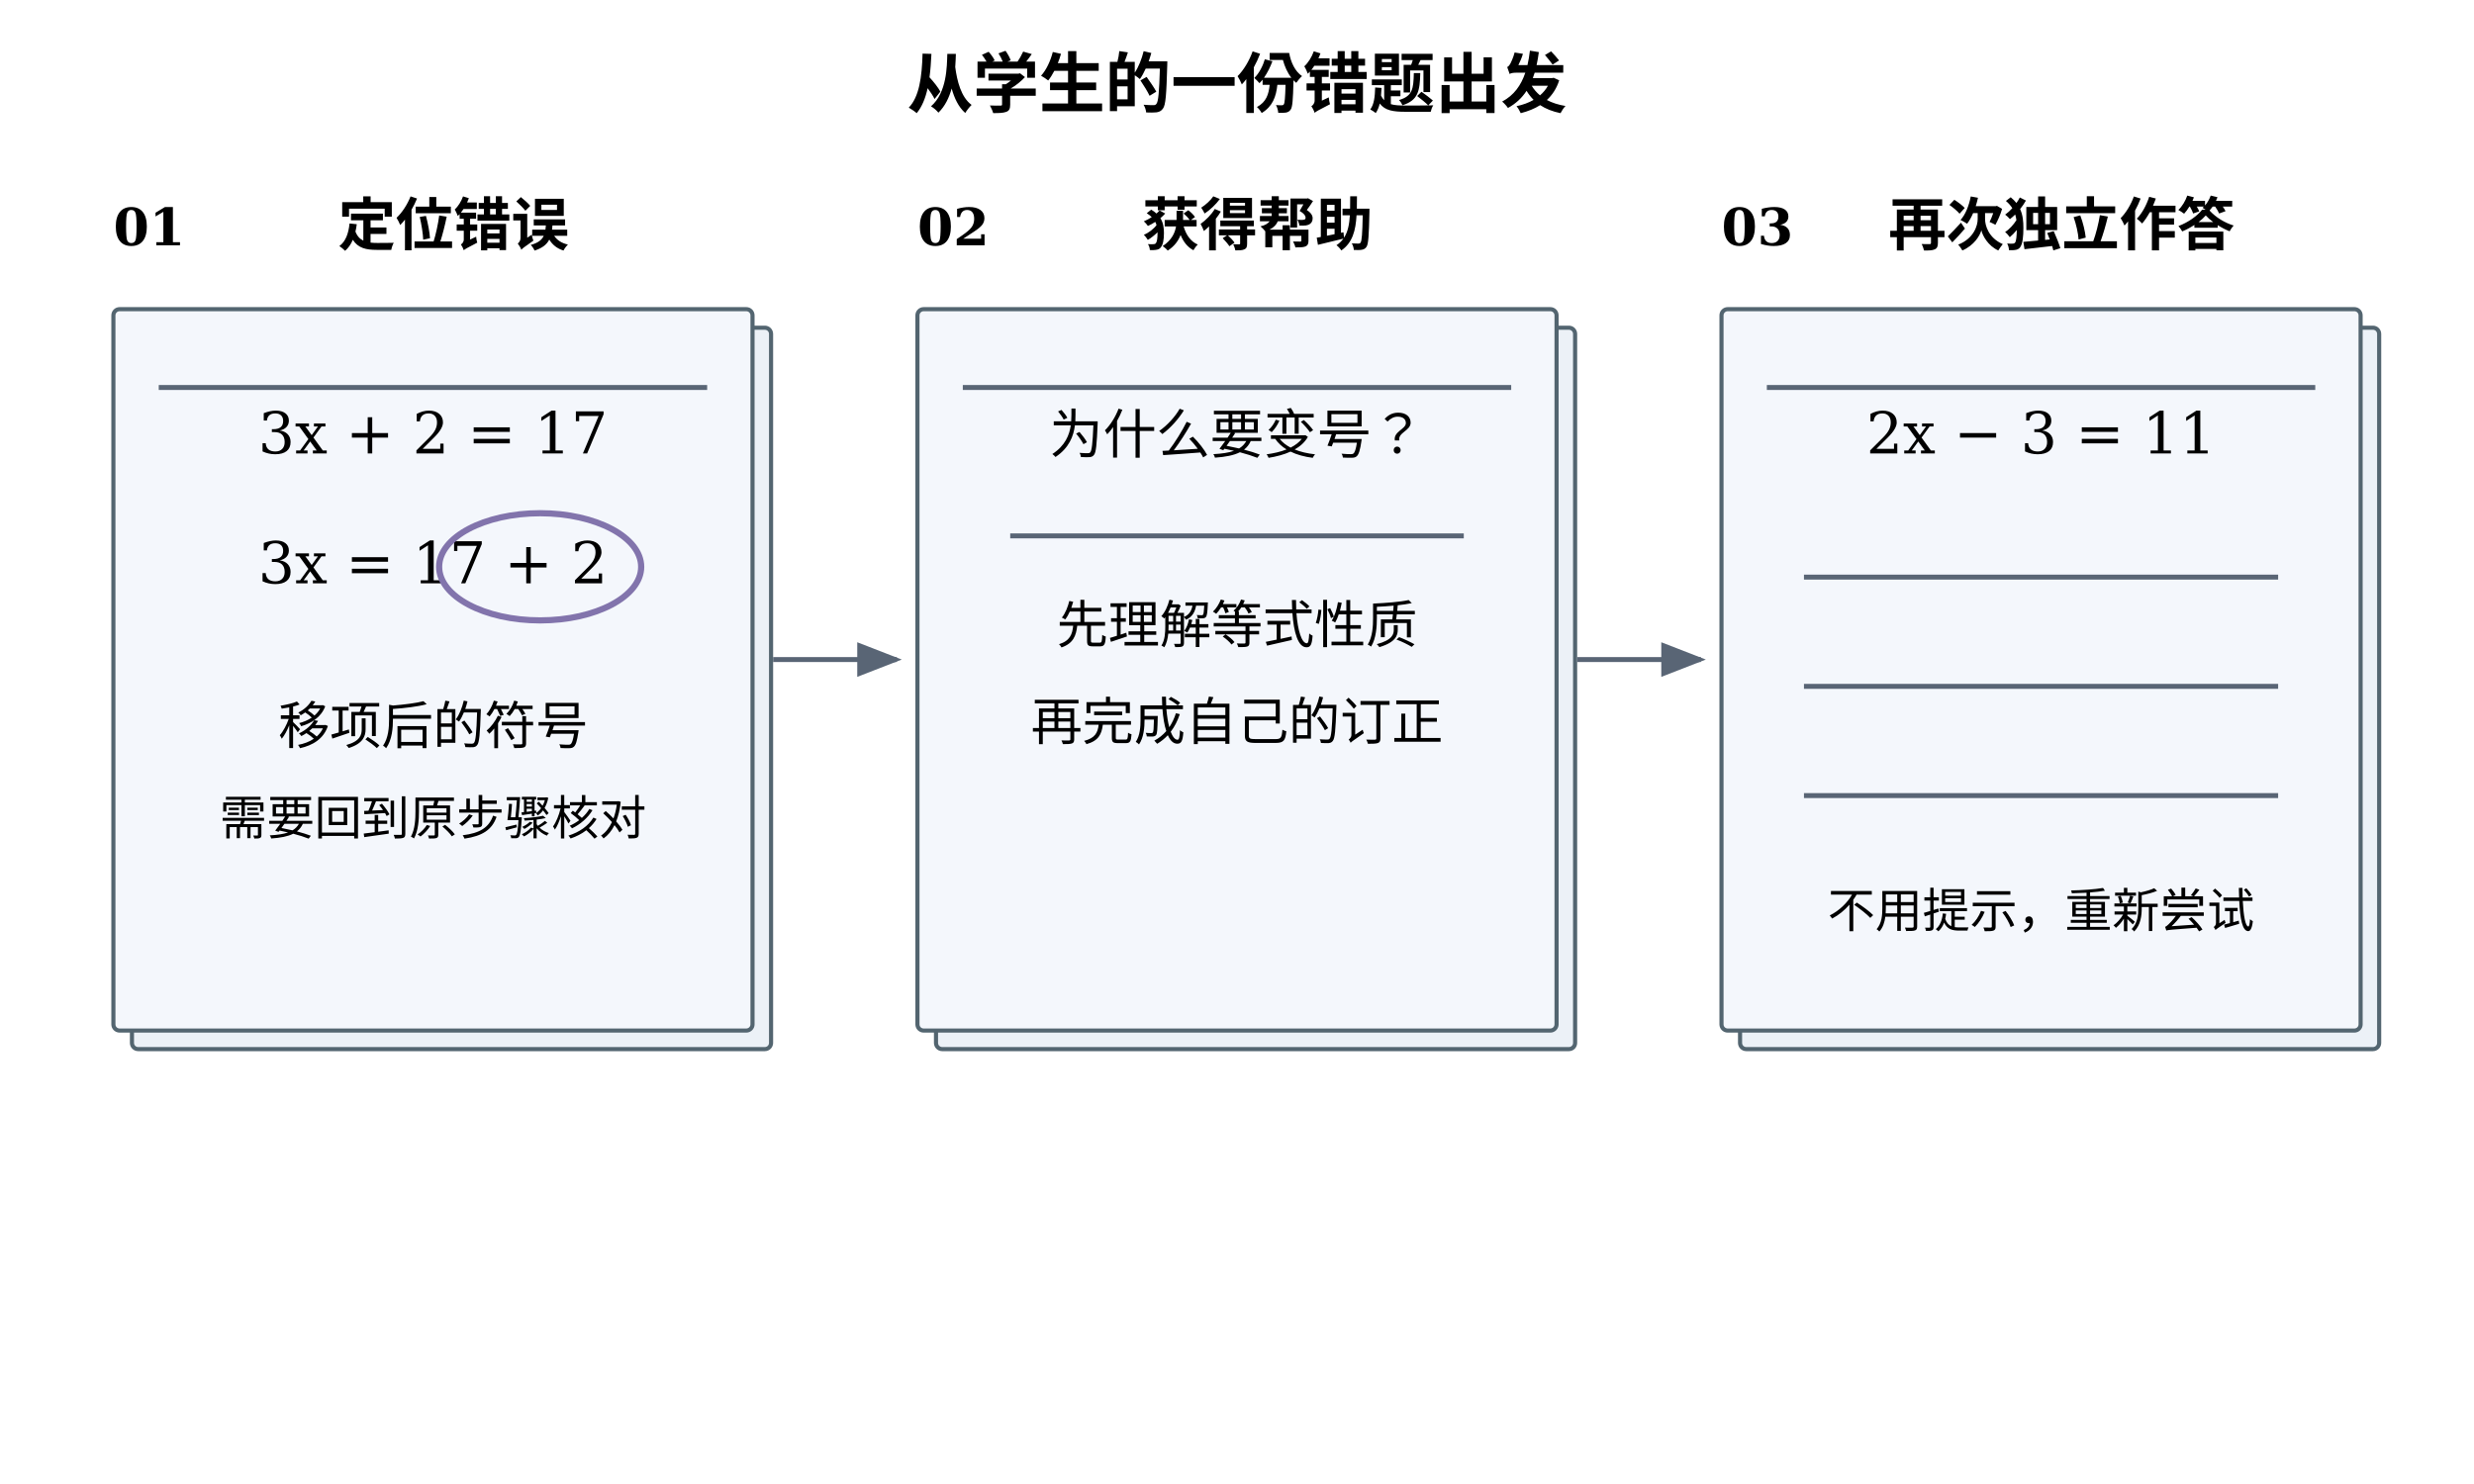
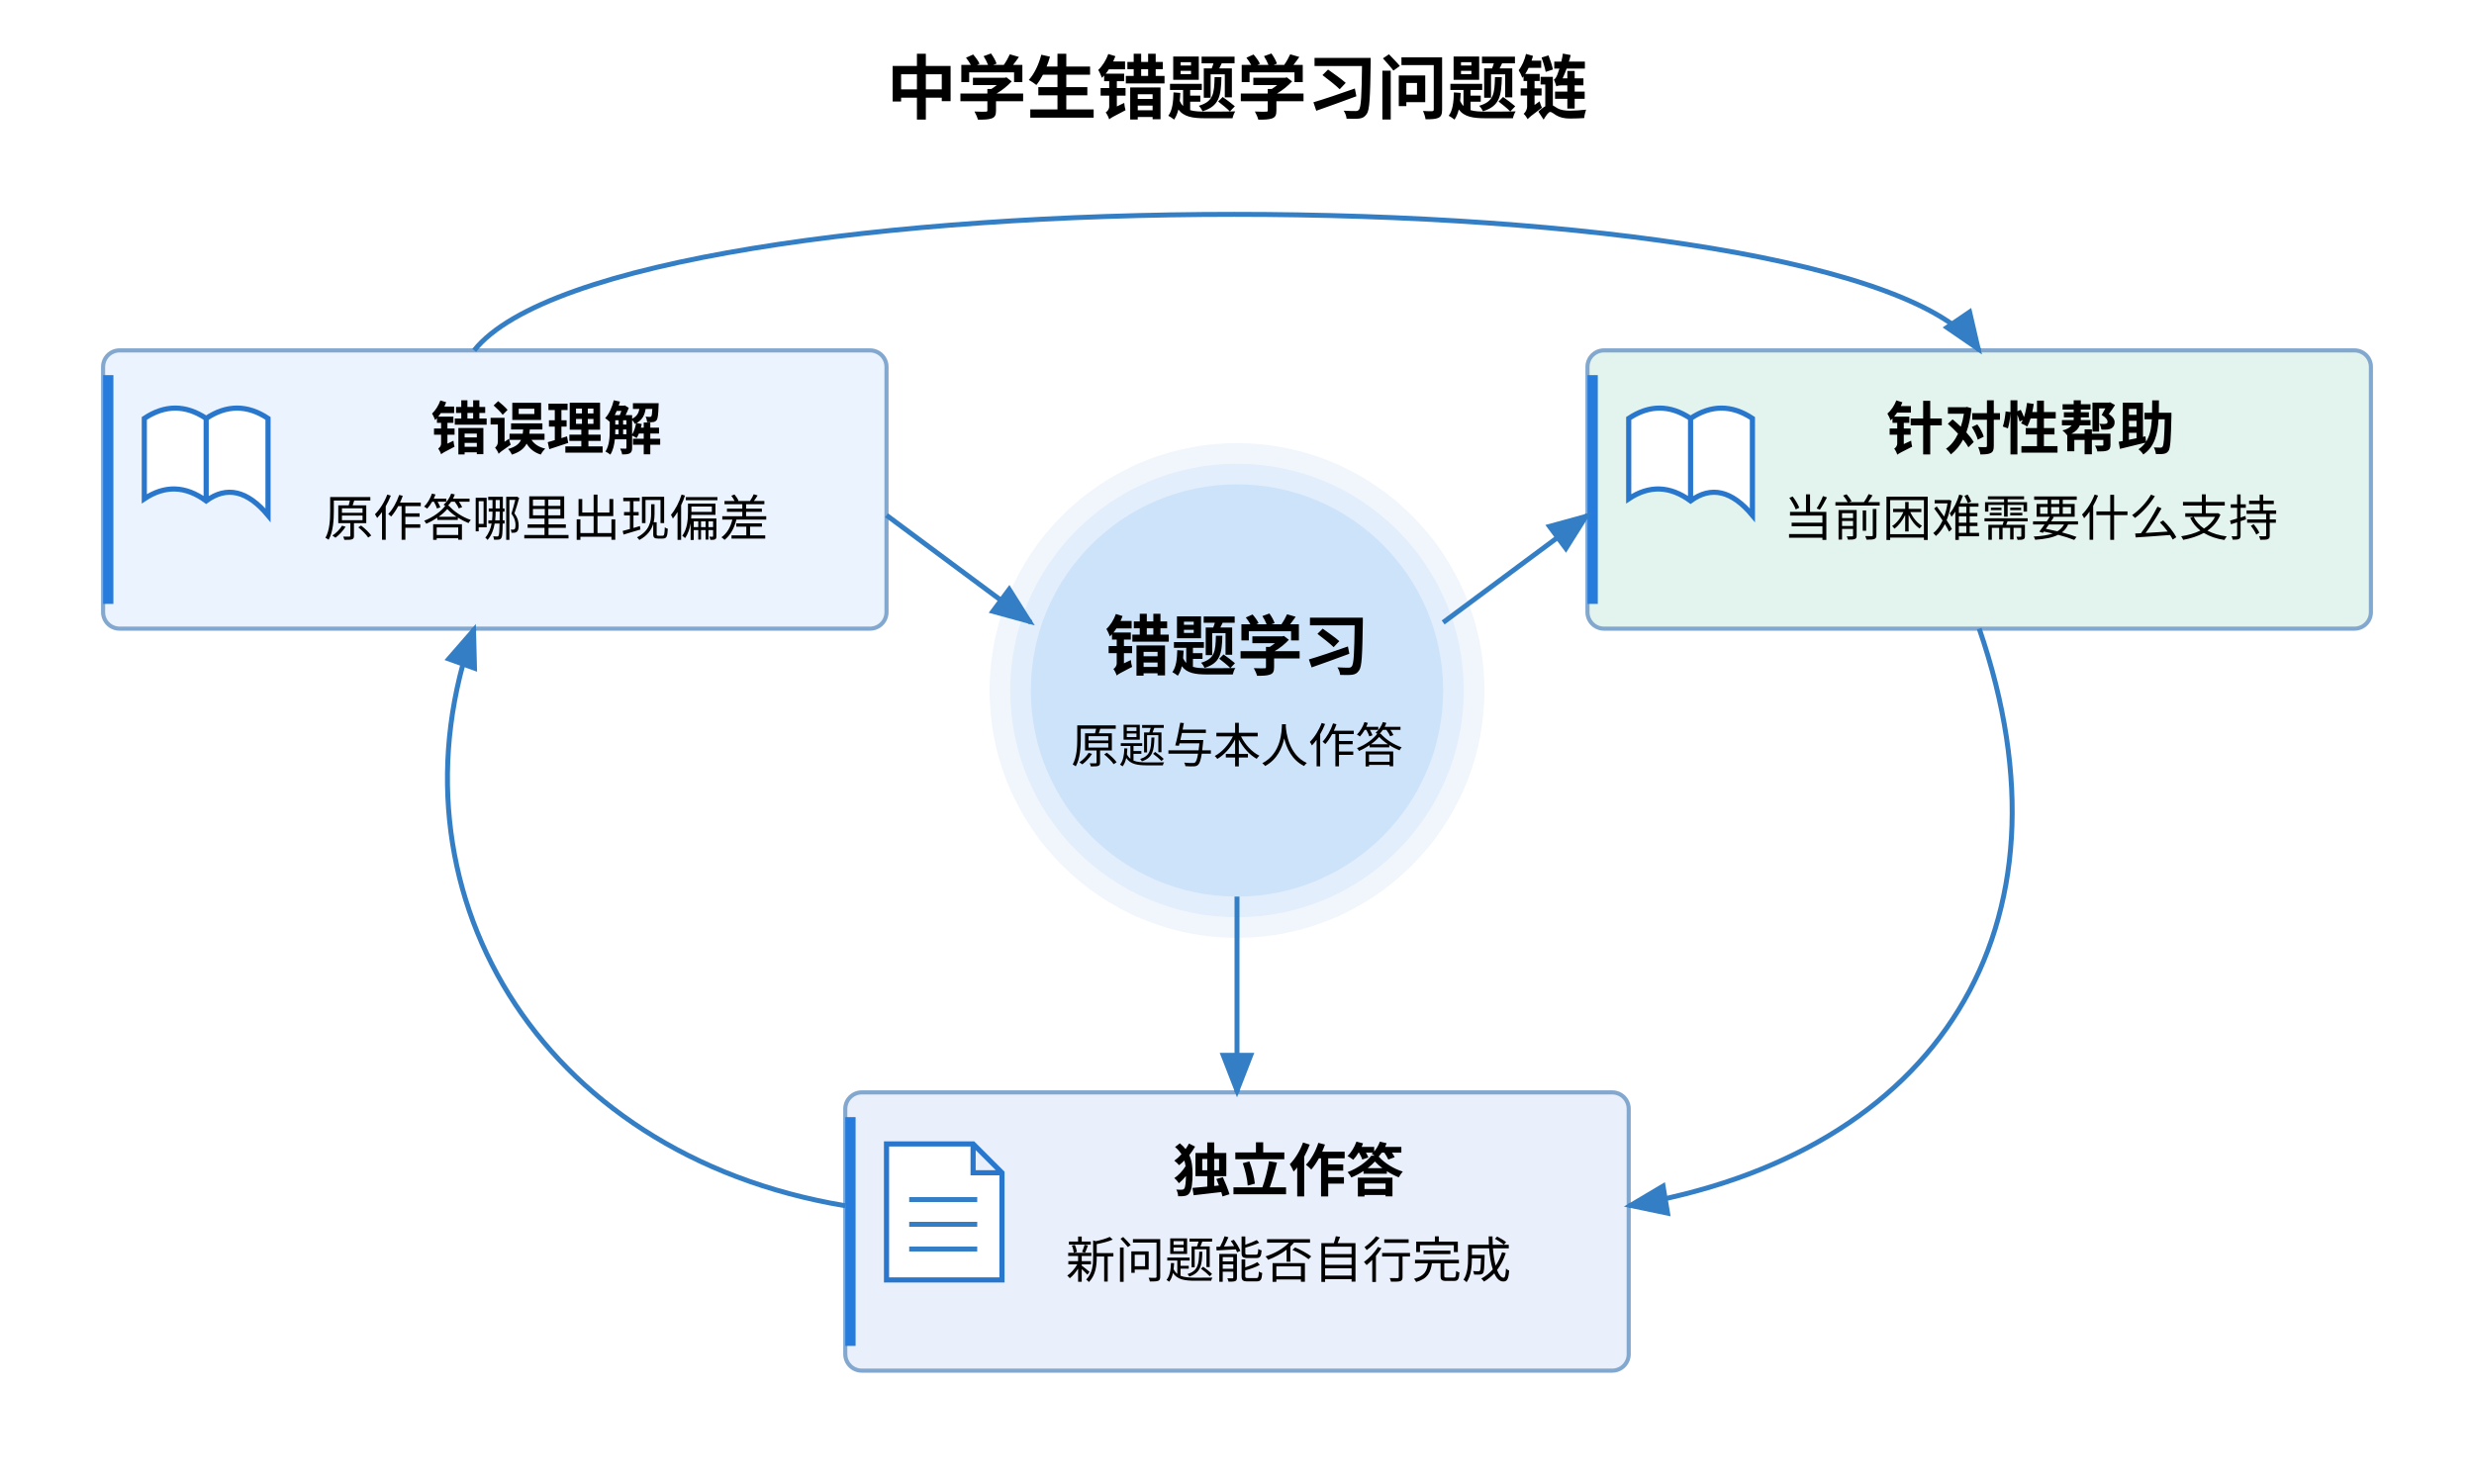
<svg xmlns="http://www.w3.org/2000/svg" width="1200" height="720" viewBox="0 0 1200 720">
  <defs>
    <marker id="arr" markerWidth="9" markerHeight="7" refX="8" refY="3.5" orient="auto">
-       <path d="M0,0 L9,3.5 L0,7" fill="#596575" />
+       <path d="M0,0 L9,3.5 L0,7" fill="#337EC4" />
    </marker>
  </defs>
  <rect width="1200" height="720" fill="white" />
-   <text x="440.00" y="52" fill="#000000" font-family="SimSun" font-size="32" font-weight="700" text-anchor="start">从学生的一份错题出发</text>
-   <text x="55.00" y="119" fill="#000000" font-family="DejaVu Serif" font-size="25" font-weight="700" text-anchor="start">01</text>
-   <text x="164.00" y="119" fill="#000000" font-family="SimSun" font-size="28" font-weight="700" text-anchor="start">定位错误</text>
-   <rect x="64" y="159" width="310" height="350" rx="3" fill="#ECF1F7" stroke="#536570" stroke-width="2" />
-   <rect x="55" y="150" width="310" height="350" rx="3" fill="#F4F7FC" stroke="#536570" stroke-width="2" />
-   <path d="M77,188 L343,188" fill="none" stroke="#596575" stroke-width="2.4" />
-   <text x="445.00" y="119" fill="#000000" font-family="DejaVu Serif" font-size="25" font-weight="700" text-anchor="start">02</text>
-   <text x="554.00" y="119" fill="#000000" font-family="SimSun" font-size="28" font-weight="700" text-anchor="start">获得帮助</text>
-   <rect x="454" y="159" width="310" height="350" rx="3" fill="#ECF1F7" stroke="#536570" stroke-width="2" />
-   <rect x="445" y="150" width="310" height="350" rx="3" fill="#F4F7FC" stroke="#536570" stroke-width="2" />
-   <path d="M467,188 L733,188" fill="none" stroke="#596575" stroke-width="2.4" />
-   <text x="835.00" y="119" fill="#000000" font-family="DejaVu Serif" font-size="25" font-weight="700" text-anchor="start">03</text>
-   <text x="916.00" y="119" fill="#000000" font-family="SimSun" font-size="28" font-weight="700" text-anchor="start">再次独立作答</text>
-   <rect x="844" y="159" width="310" height="350" rx="3" fill="#ECF1F7" stroke="#536570" stroke-width="2" />
-   <rect x="835" y="150" width="310" height="350" rx="3" fill="#F4F7FC" stroke="#536570" stroke-width="2" />
-   <path d="M857,188 L1123,188" fill="none" stroke="#596575" stroke-width="2.4" />
-   <text x="125.21" y="220" fill="#000000" font-family="DejaVu Serif" font-size="28" font-weight="400" text-anchor="start">3x + 2 = 17</text>
-   <text x="125.21" y="283" fill="#000000" font-family="DejaVu Serif" font-size="28" font-weight="400" text-anchor="start">3x = 17 + 2</text>
-   <ellipse cx="262" cy="275" rx="49" ry="26" fill="none" stroke="#8274AC" stroke-width="3" />
-   <text x="135.00" y="361" fill="#000000" font-family="SimSun" font-size="25" font-weight="400" text-anchor="start">移项后的符号</text>
-   <text x="106.50" y="405" fill="#000000" font-family="SimSun" font-size="23" font-weight="400" text-anchor="start">需要回到原步骤核对</text>
-   <text x="509.00" y="220" fill="#000000" font-family="SimSun" font-size="26" font-weight="400" text-anchor="start">为什么要变号？</text>
-   <path d="M490,260 L710,260" fill="none" stroke="#596575" stroke-width="2.4" />
-   <text x="512.50" y="312" fill="#000000" font-family="SimSun" font-size="25" font-weight="400" text-anchor="start">先理解等式性质</text>
-   <text x="500.00" y="359" fill="#000000" font-family="SimSun" font-size="25" font-weight="400" text-anchor="start">再完成自己的订正</text>
-   <text x="905.21" y="220" fill="#000000" font-family="DejaVu Serif" font-size="28" font-weight="400" text-anchor="start">2x − 3 = 11</text>
-   <path d="M875,280 L1105,280" fill="none" stroke="#596575" stroke-width="2.4" />
-   <path d="M875,333 L1105,333" fill="none" stroke="#596575" stroke-width="2.4" />
-   <path d="M875,386 L1105,386" fill="none" stroke="#596575" stroke-width="2.4" />
-   <text x="886.50" y="450" fill="#000000" font-family="SimSun" font-size="23" font-weight="400" text-anchor="start">不用提示，重新尝试</text>
-   <path d="M375,320 L435,320" fill="none" stroke="#596575" stroke-width="2.4" marker-end="url(#arr)" />
-   <path d="M765,320 L825,320" fill="none" stroke="#596575" stroke-width="2.4" marker-end="url(#arr)" />
+   <text x="430.00" y="55" fill="#000000" font-family="SimSun" font-size="34" font-weight="700" text-anchor="start">中学生错题学习问题链</text>
+   <circle cx="600" cy="335" r="120" fill="#F1F6FC" />
+   <circle cx="600" cy="335" r="110" fill="#E2EEFB" />
+   <circle cx="600" cy="335" r="100" fill="#CDE3FA" />
+   <text x="536.00" y="325" fill="#000000" font-family="SimSun" font-size="32" font-weight="700" text-anchor="start">错题学习</text>
+   <text x="519.50" y="370" fill="#000000" font-family="SimSun" font-size="23" font-weight="400" text-anchor="start">原题与本人作答</text>
+   <rect x="50" y="170" width="380" height="135" rx="8" fill="#EAF3FE" stroke="#83A8CF" stroke-width="2" />
+   <rect x="50" y="182" width="5" height="111" fill="#267CDD" />
+   <path d="M70,203 Q85,193 100,203 Q115,193 130,203 v47 Q115,232 100,243 Q85,232 70,242 Z M100,203 v40" fill="white" stroke="#2877CD" stroke-width="2.5" />
+   <text x="209.00" y="218" fill="#000000" font-family="SimSun" font-size="28" font-weight="700" text-anchor="start">错误理解</text>
+   <text x="157.00" y="260" fill="#000000" font-family="SimSun" font-size="24" font-weight="400" text-anchor="start">原作答哪里出现偏差</text>
+   <rect x="770" y="170" width="380" height="135" rx="8" fill="#E3F4EF" stroke="#83A8CF" stroke-width="2" />
+   <rect x="770" y="182" width="5" height="111" fill="#267CDD" />
+   <path d="M790,203 Q805,193 820,203 Q835,193 850,203 v47 Q835,232 820,243 Q805,232 790,242 Z M820,203 v40" fill="white" stroke="#2877CD" stroke-width="2.5" />
+   <text x="915.00" y="218" fill="#000000" font-family="SimSun" font-size="28" font-weight="700" text-anchor="start">针对性帮助</text>
+   <text x="865.00" y="260" fill="#000000" font-family="SimSun" font-size="24" font-weight="400" text-anchor="start">当前困难需要什么支持</text>
+   <rect x="410" y="530" width="380" height="135" rx="8" fill="#E9F0FC" stroke="#83A8CF" stroke-width="2" />
+   <rect x="410" y="542" width="5" height="111" fill="#267CDD" />
+   <path d="M430,555 h42 l14,14 v52 h-56 Z M472,555 v14 h14" fill="white" stroke="#2877CD" stroke-width="2.5" />
+   <path d="M441,582 L474,582" fill="none" stroke="#337EC4" stroke-width="2.4" />
+   <path d="M441,594 L474,594" fill="none" stroke="#337EC4" stroke-width="2.4" />
+   <path d="M441,606 L474,606" fill="none" stroke="#337EC4" stroke-width="2.4" />
+   <text x="569.00" y="578" fill="#000000" font-family="SimSun" font-size="28" font-weight="700" text-anchor="start">独立作答</text>
+   <text x="517.00" y="620" fill="#000000" font-family="SimSun" font-size="24" font-weight="400" text-anchor="start">新问题能否自行完成</text>
+   <path d="M430,250 L500,302" fill="none" stroke="#337EC4" stroke-width="2.4" marker-end="url(#arr)" />
+   <path d="M700,302 L770,250" fill="none" stroke="#337EC4" stroke-width="2.4" marker-end="url(#arr)" />
+   <path d="M600,435 L600,530" fill="none" stroke="#337EC4" stroke-width="2.4" marker-end="url(#arr)" />
+   <path d="M230,170 C300,82 900,82 960,170" fill="none" stroke="#337EC4" stroke-width="2.4" marker-end="url(#arr)" />
+   <path d="M960,305 C1010,450 940,560 790,585" fill="none" stroke="#337EC4" stroke-width="2.4" marker-end="url(#arr)" />
+   <path d="M410,585 C260,560 185,430 230,305" fill="none" stroke="#337EC4" stroke-width="2.4" marker-end="url(#arr)" />
</svg>
